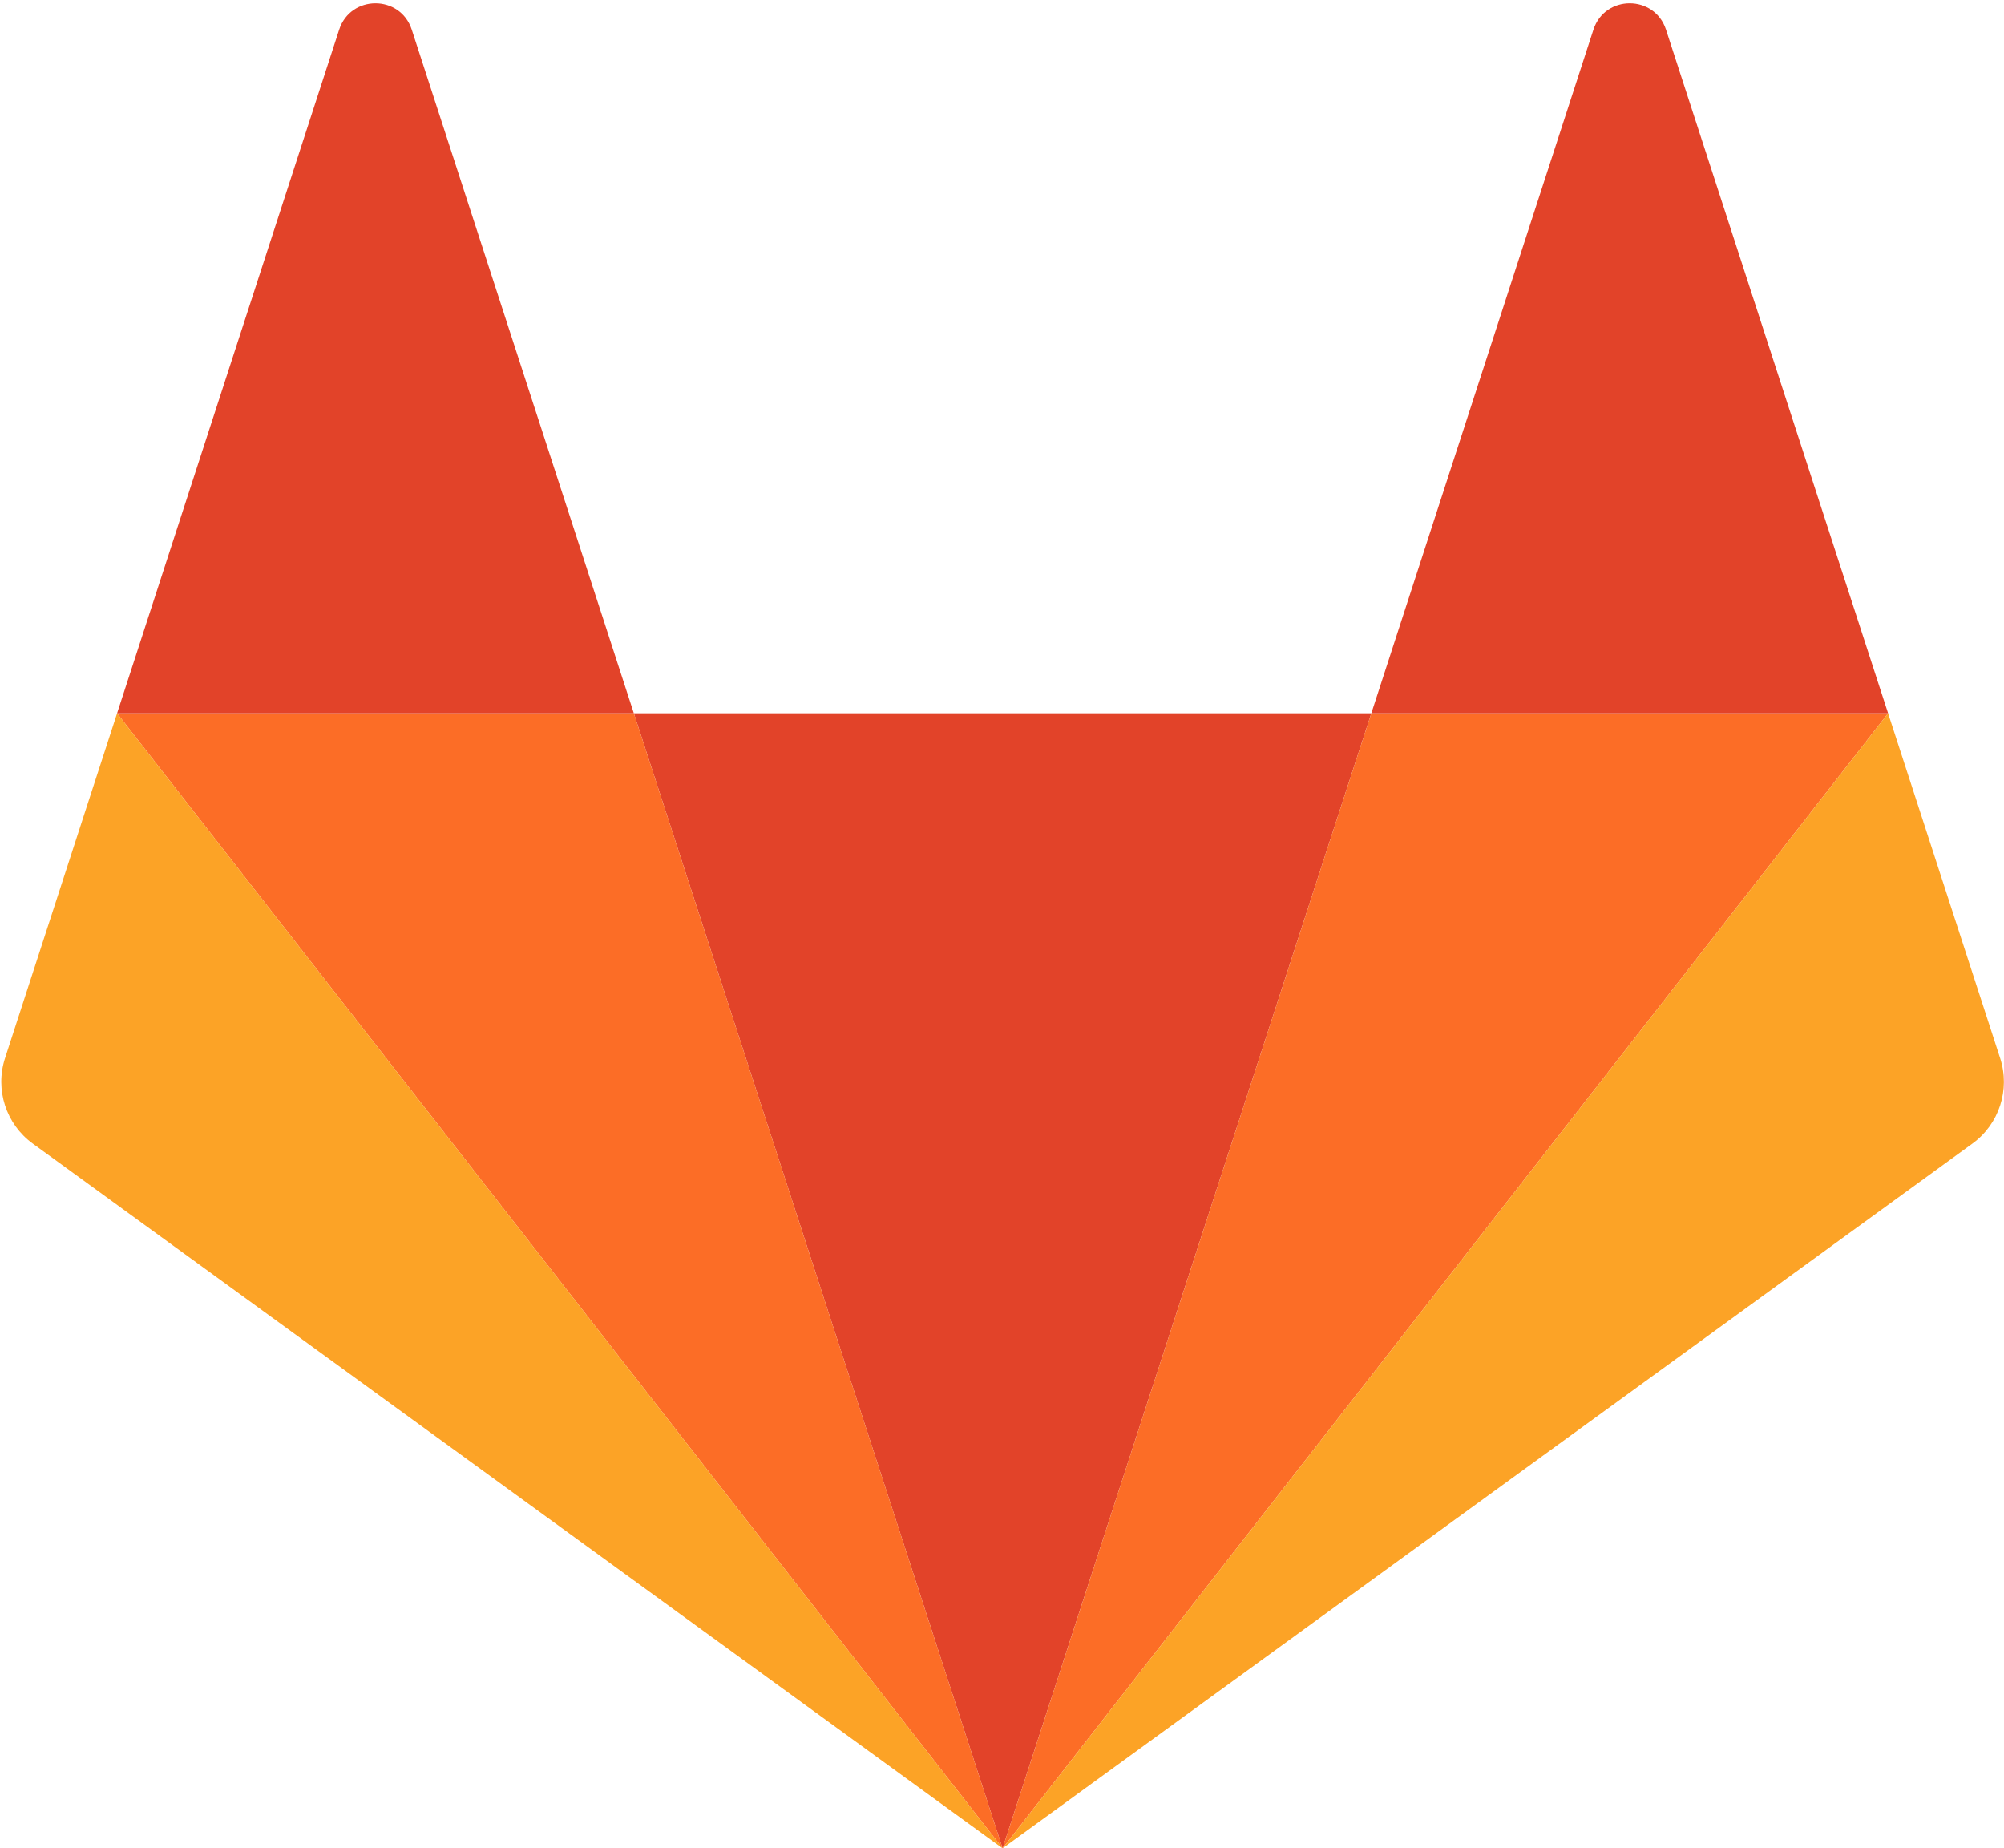
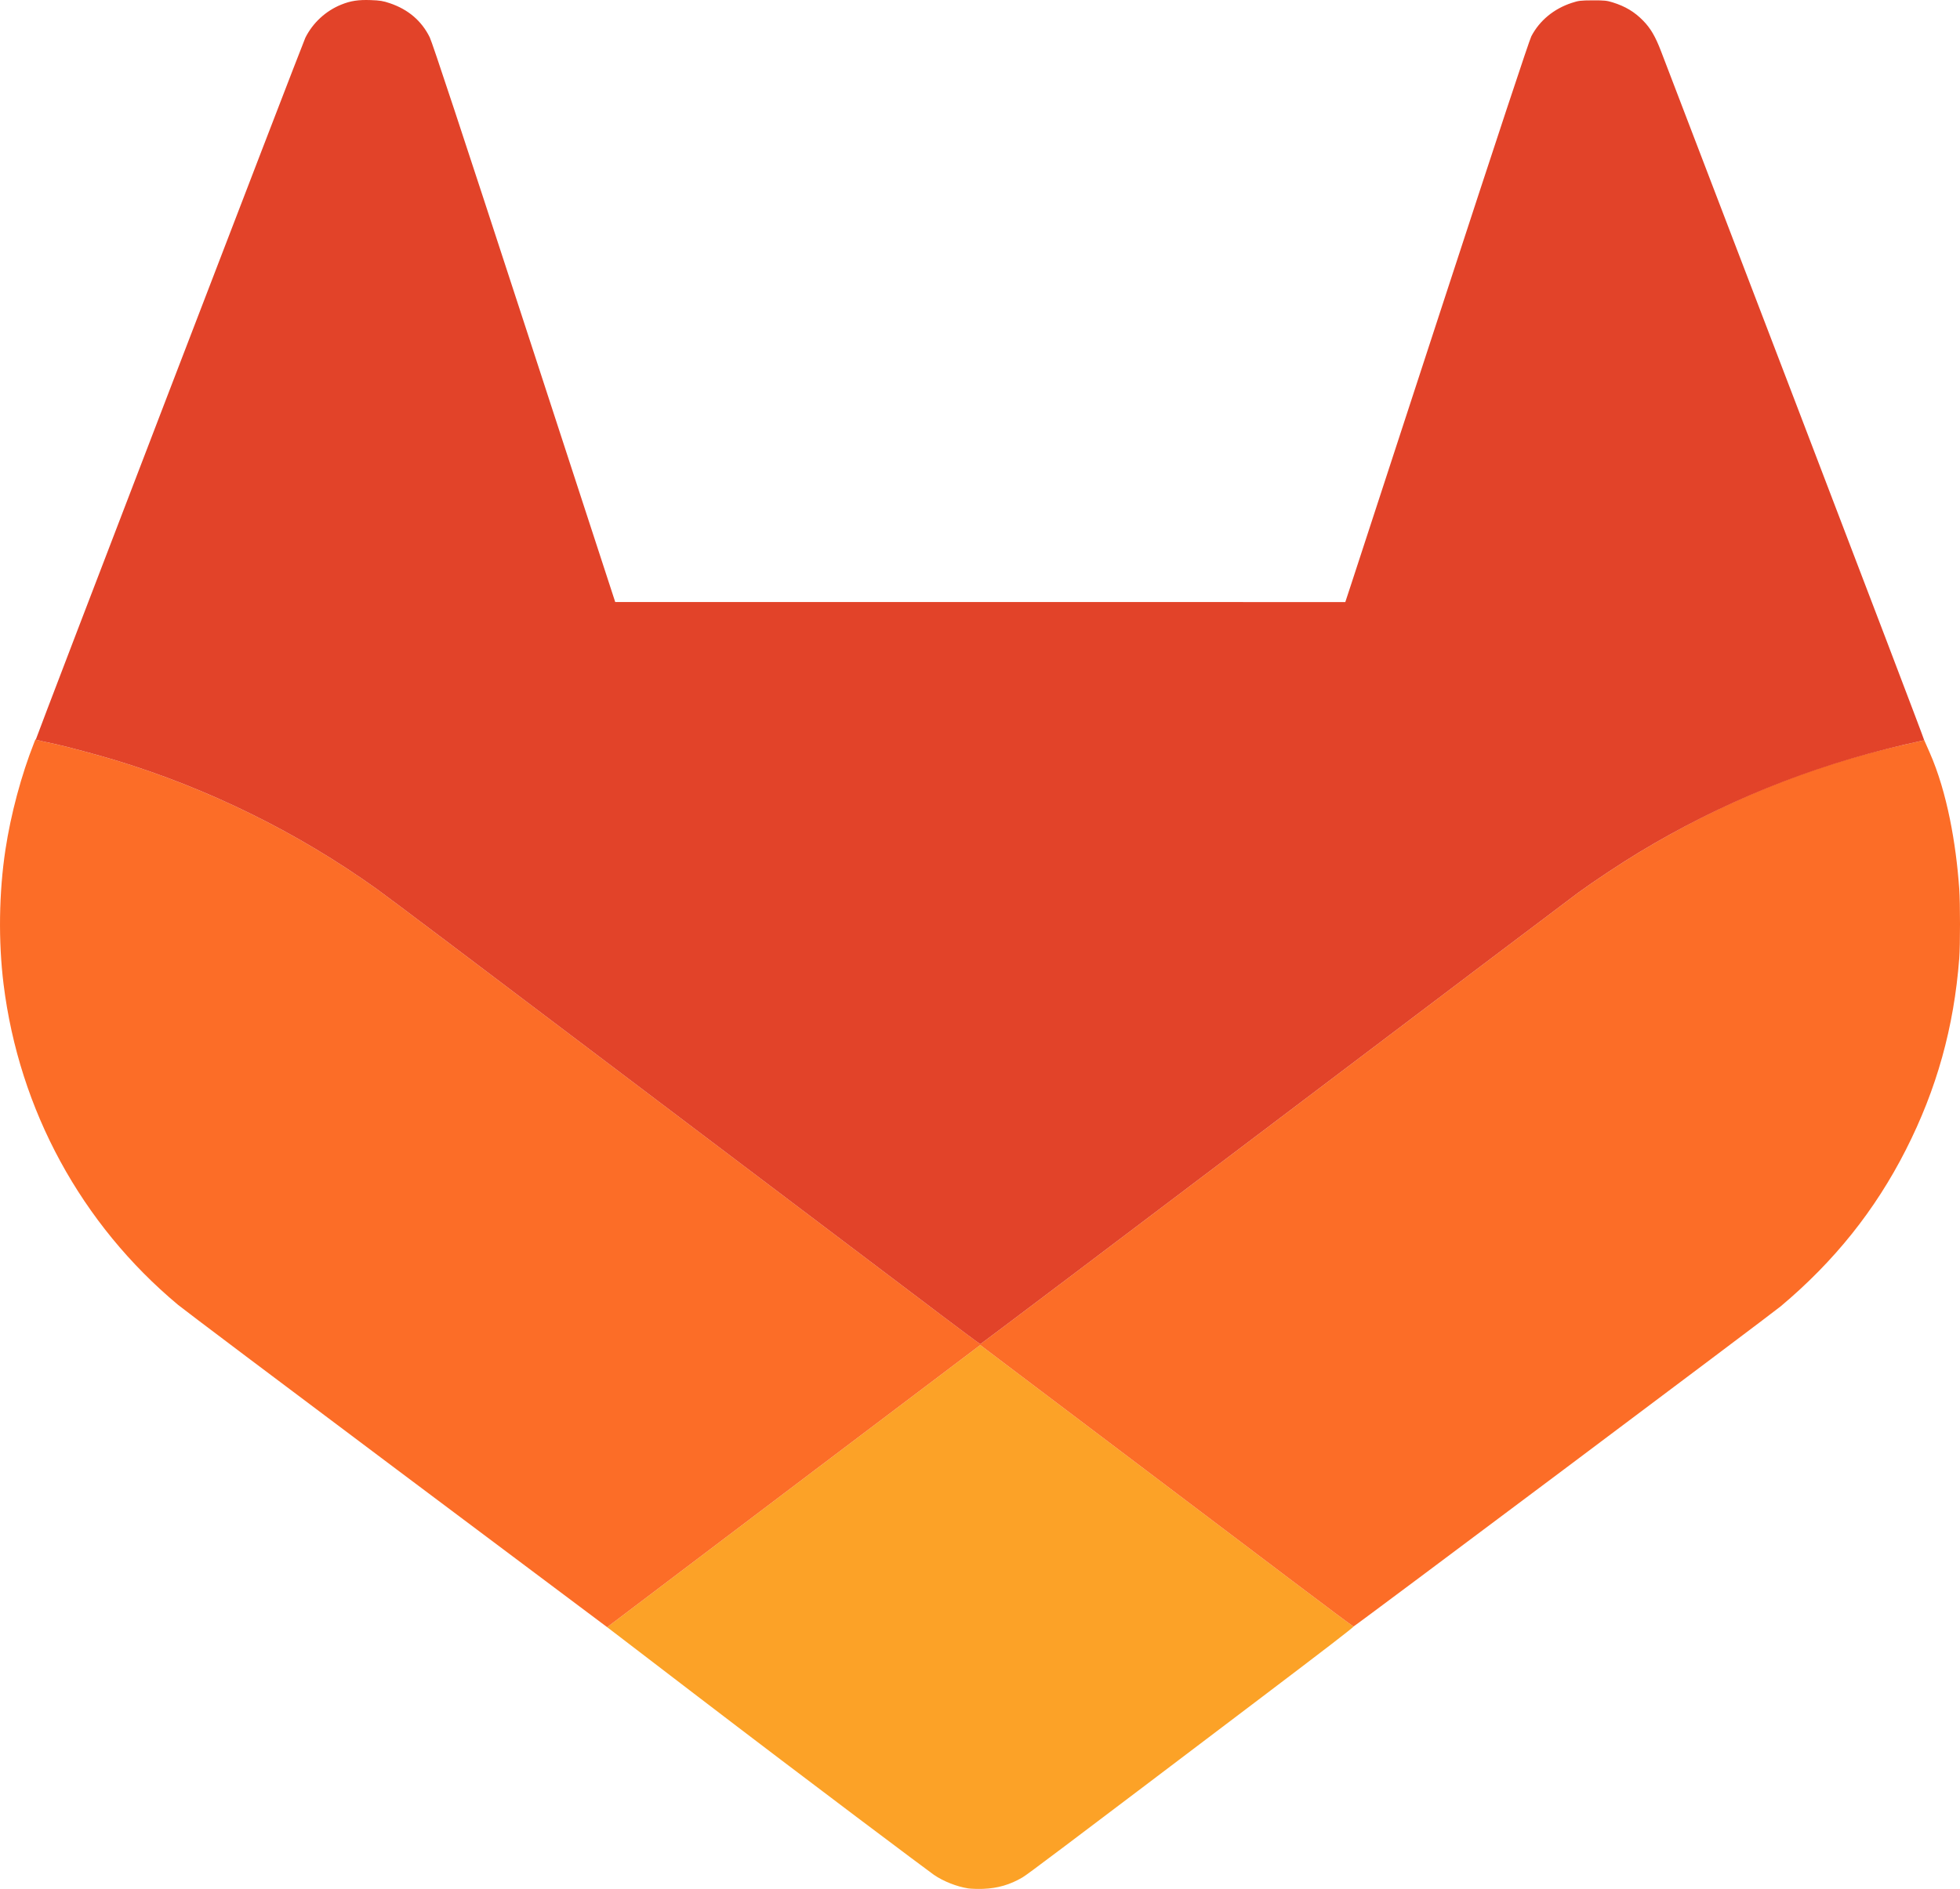
- <svg xmlns="http://www.w3.org/2000/svg" viewBox="0 0 256 236">
-   <path d="m128.075 236.075 47.104-144.97h-94.209l47.104 144.97z" fill="#e24329" />
-   <path d="m128.075 236.074-47.105-144.97h-66.014z" fill="#fc6d26" />
-   <path d="m14.956 91.104-14.314 44.056a9.752 9.752 0 0 0 3.542 10.903l123.891 90.012-113.12-144.97z" fill="#fca326" />
-   <path d="m14.956 91.105h66.014l-28.369-87.315c-1.46-4.493-7.816-4.492-9.275 0z" fill="#e24329" />
-   <path d="m128.075 236.074 47.104-144.97h66.015l-113.12 144.97z" fill="#fc6d26" />
-   <path d="m241.194 91.104 14.314 44.056a9.752 9.752 0 0 1 -3.543 10.903l-123.89 90.012 113.119-144.97z" fill="#fca326" />
-   <path d="m241.194 91.105h-66.015l28.37-87.315c1.46-4.493 7.816-4.492 9.275 0z" fill="#e24329" />
+ <svg xmlns="http://www.w3.org/2000/svg" viewBox="0 0 244.182 235.382" version="1.1" id="svg7" xml:space="preserve" width="244.182" height="235.382">
+   <defs id="defs7" />
+   <path id="path8" style="fill:#fca227;fill-opacity:1;stroke-width:0.671" d="m 168.623,202.681 c -0.062,0 -3.499,-2.562 -7.636,-5.695 -4.138,-3.132 -13.267,-10.034 -20.288,-15.338 -7.021,-5.304 -14.073,-10.633 -15.67,-11.842 l -2.904,-2.198 -6.754,5.105 c -3.714,2.808 -7.878,5.953 -9.251,6.99 -1.374,1.037 -3.405,2.572 -4.514,3.412 -1.109,0.84 -4.955,3.75 -8.546,6.467 -3.591,2.717 -7.454,5.641 -8.584,6.497 -1.131,0.856 -3.581,2.711 -5.444,4.122 l -3.389,2.564 10.773,8.245 c 14.96,11.448 29.348,22.214 29.93,22.614 1.18,0.81 2.843,1.469 4.261,1.69 0.366,0.057 1.215,0.084 1.886,0.059 1.809,-0.068 3.373,-0.526 4.899,-1.433 0.656,-0.39 3.788,-2.748 29.847,-22.486 7.876,-5.965 11.528,-8.773 11.384,-8.773 z" />
+   <path id="path9" style="fill:#fc6d27;fill-opacity:1;stroke-width:0.671" d="m 4.245,92.562 c -1.59,4.017 -2.897,8.897 -3.568,13.321 -0.812,5.356 -0.896,11.398 -0.232,16.763 1.94,15.663 9.672,29.876 21.732,39.95 0.629,0.525 12.916,9.778 27.305,20.562 l 26.161,19.607 3.389,-2.564 c 1.864,-1.411 4.314,-3.266 5.444,-4.122 1.131,-0.856 4.993,-3.78 8.584,-6.497 3.591,-2.717 7.437,-5.627 8.546,-6.467 1.109,-0.84 3.14,-2.376 4.514,-3.412 1.374,-1.037 5.537,-4.182 9.251,-6.99 l 6.754,-5.105 2.904,2.198 c 1.597,1.209 8.649,6.538 15.67,11.842 7.021,5.304 16.151,12.206 20.288,15.338 4.138,3.132 7.574,5.695 7.636,5.695 0.143,0 52.032,-38.899 53.222,-39.899 6.677,-5.608 11.763,-11.968 15.586,-19.49 3.851,-7.576 5.997,-15.27 6.657,-23.866 0.126,-1.638 0.126,-6.86 0,-8.659 -0.391,-5.588 -1.498,-12.027 -3.685,-16.993 l -0.688,-1.563 -0.269,0.092 -2.189,0.489 c -11.769,2.629 -22.734,7.175 -33.104,13.449 -2.236,1.353 -5.622,3.6 -7.575,5.026 -0.791,0.578 -17.844,13.465 -37.893,28.638 -20.05,15.173 -36.495,27.586 -36.546,27.586 -0.051,0 -2.323,-1.686 -5.05,-3.747 -2.727,-2.061 -8.171,-6.176 -12.099,-9.145 -3.928,-2.969 -11.586,-8.759 -17.02,-12.866 -5.434,-4.107 -11.179,-8.45 -12.766,-9.651 C 57.698,118.838 48.288,111.745 46.953,110.788 37.107,103.737 25.927,98.23 14.317,94.711 12.325,94.107 8.016,92.949 6.99,92.742 6.174,92.577 4.487,92.196 4.457,92.17 c -0.055,-0.047 0.066,-0.31 -0.212,0.392 z" />
+   <path style="fill:#e24329;fill-opacity:1;stroke-width:0.671" d="m 117.089,163.746 c -2.727,-2.061 -8.172,-6.176 -12.099,-9.145 -3.928,-2.969 -11.587,-8.759 -17.021,-12.866 C 82.536,137.628 76.791,133.285 75.204,132.084 57.697,118.838 48.287,111.745 46.952,110.789 37.107,103.738 25.927,98.23 14.316,94.711 12.325,94.107 8.016,92.95 6.99,92.742 6.174,92.577 4.487,92.197 4.457,92.171 4.402,92.123 37.729,5.324 38.042,4.7 38.975,2.839 40.587,1.353 42.517,0.574 c 1.165,-0.471 2.122,-0.618 3.658,-0.563 1.172,0.042 1.543,0.103 2.392,0.39 2.291,0.775 3.959,2.199 4.968,4.244 0.323,0.654 3.935,11.581 11.788,35.659 l 11.323,34.715 45.478,0.002 45.478,0.002 0.721,-2.192 c 0.396,-1.206 5.524,-16.904 11.395,-34.884 6.826,-20.906 10.813,-32.957 11.06,-33.427 1.029,-1.964 2.8,-3.427 5.034,-4.16 0.857,-0.281 1.097,-0.31 2.609,-0.316 1.448,-0.005 1.773,0.028 2.494,0.254 1.58,0.496 2.71,1.174 3.784,2.269 0.939,0.957 1.534,1.976 2.251,3.854 0.338,0.885 7.862,20.537 16.719,43.672 8.857,23.134 16.077,42.088 16.045,42.121 -0.033,0.032 -0.153,0.073 -0.269,0.091 -0.115,0.018 -1.101,0.238 -2.19,0.489 -11.749,2.713 -22.734,7.176 -33.104,13.449 -2.236,1.353 -5.622,3.599 -7.575,5.026 -0.791,0.578 -17.843,13.465 -37.893,28.638 -20.05,15.173 -36.495,27.587 -36.546,27.587 -0.051,0 -2.323,-1.686 -5.05,-3.747 z" id="path10" />
</svg>
